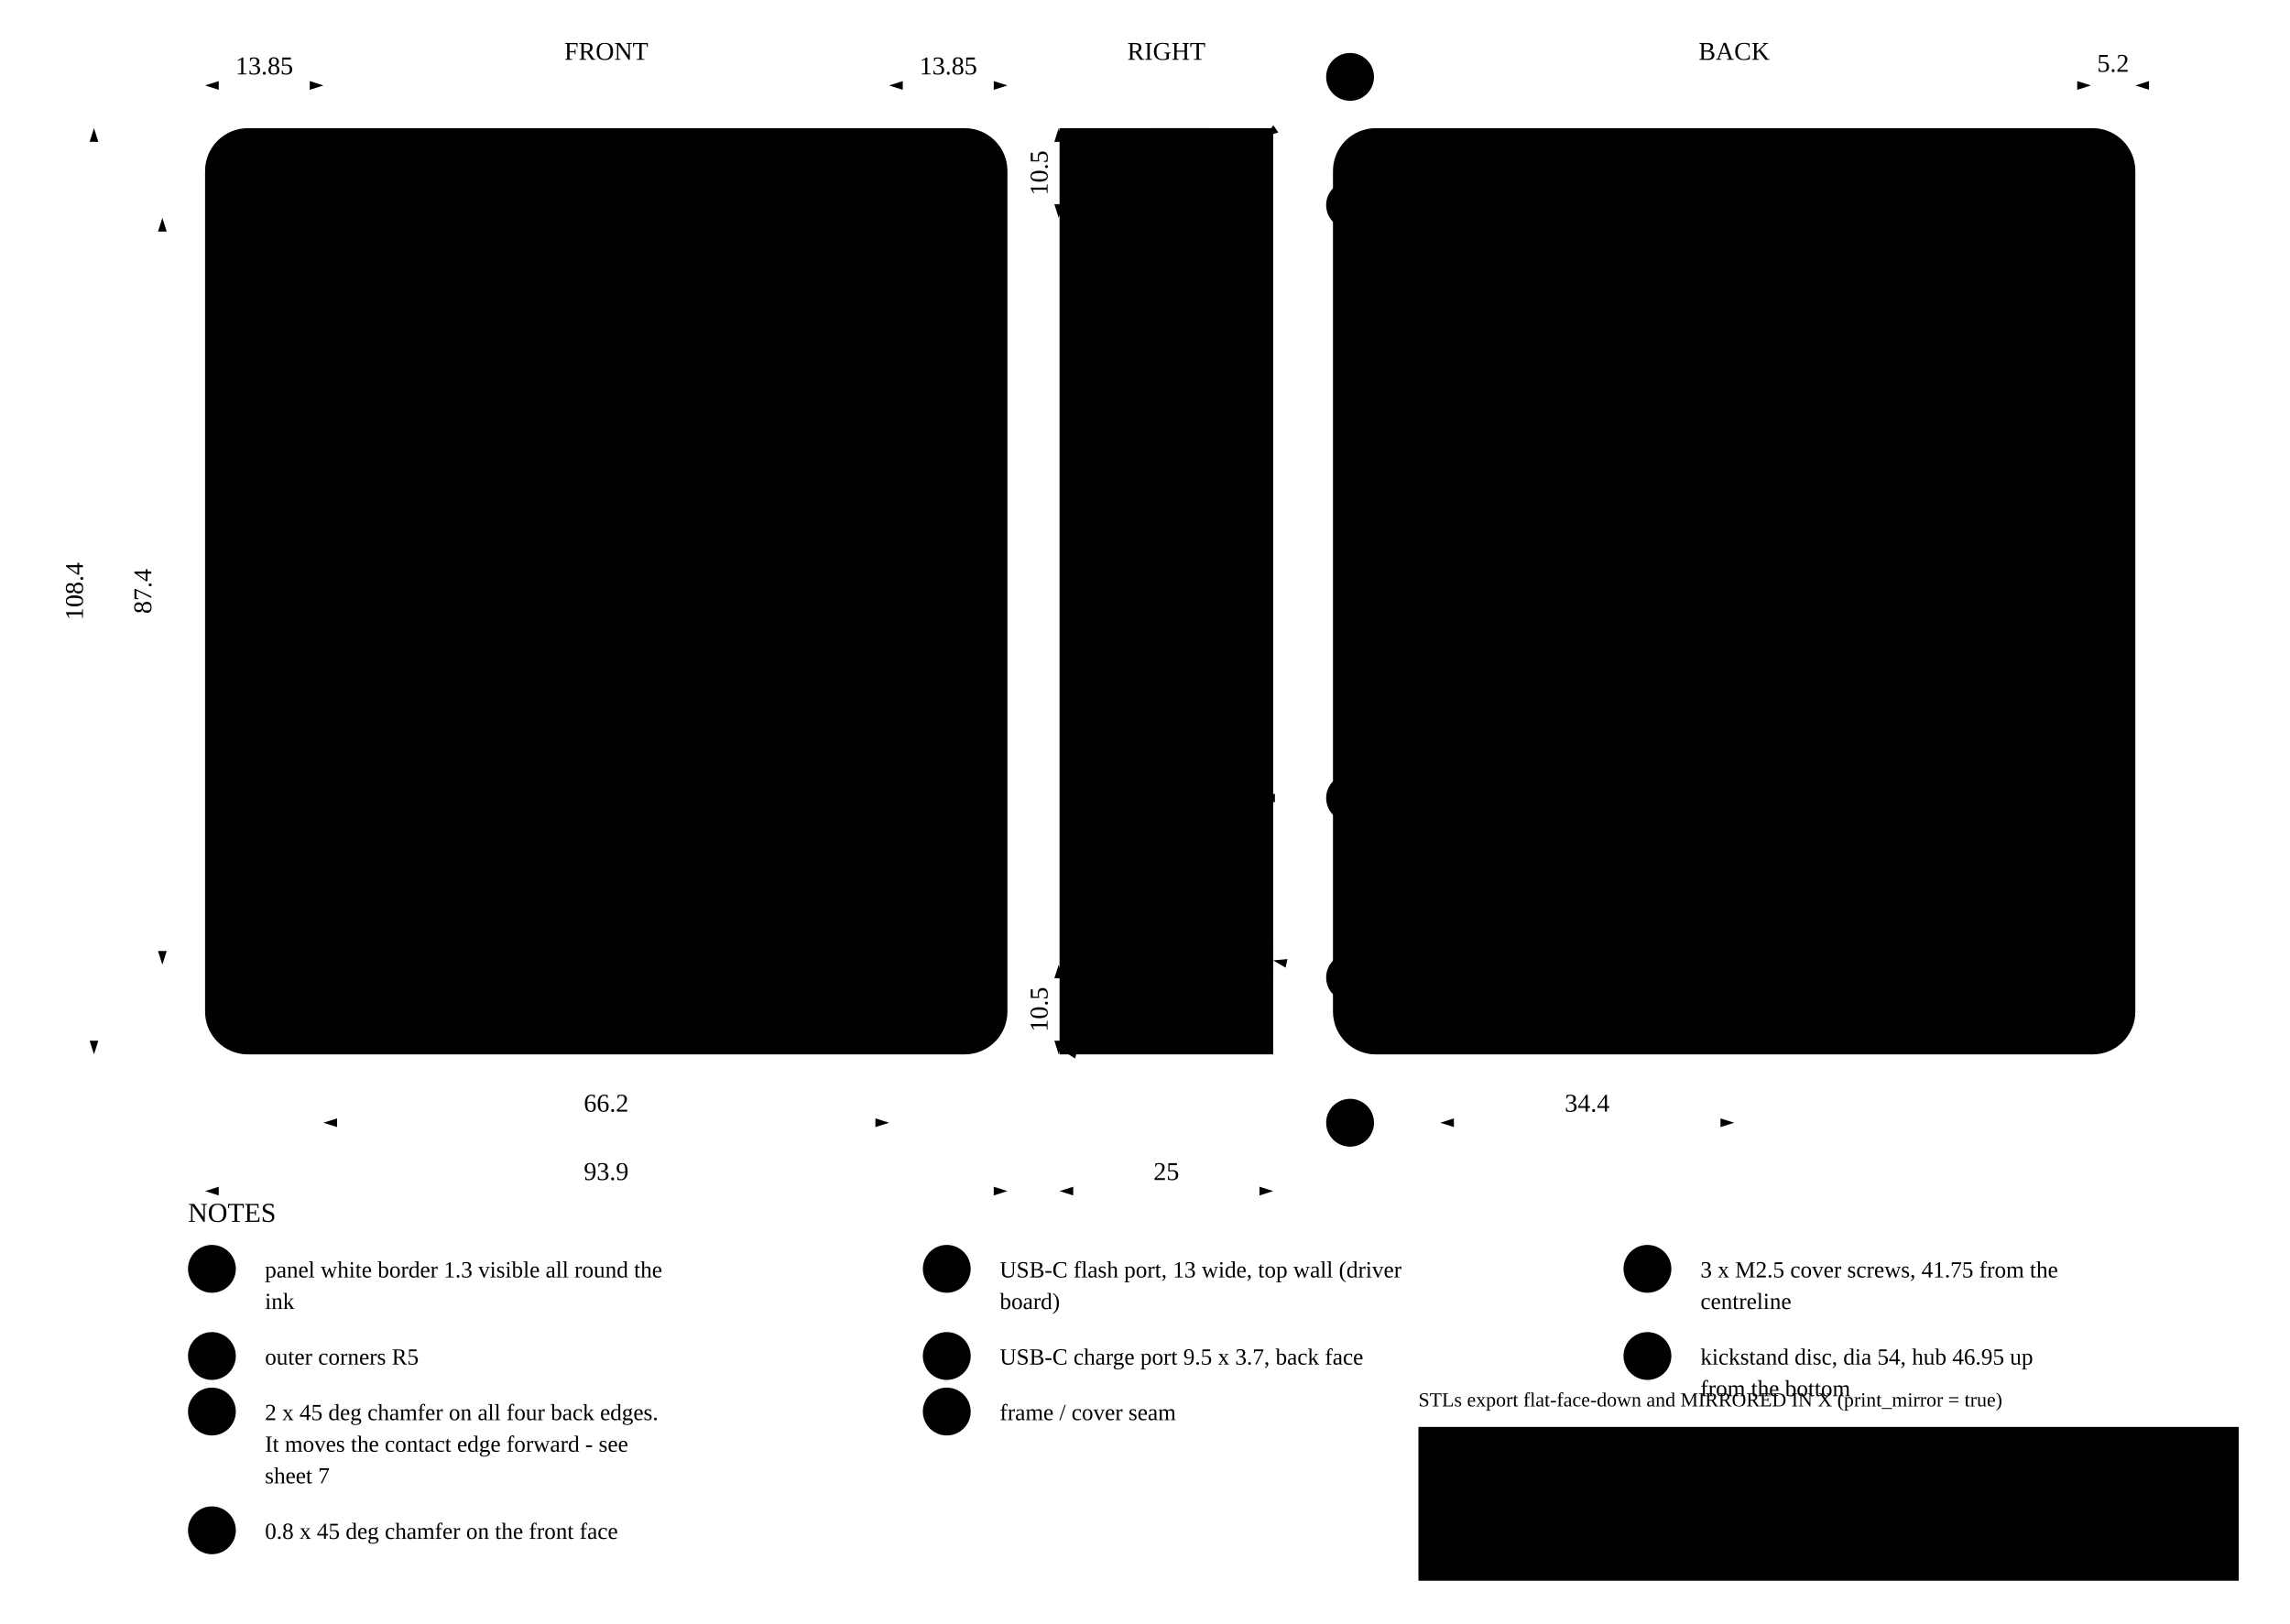
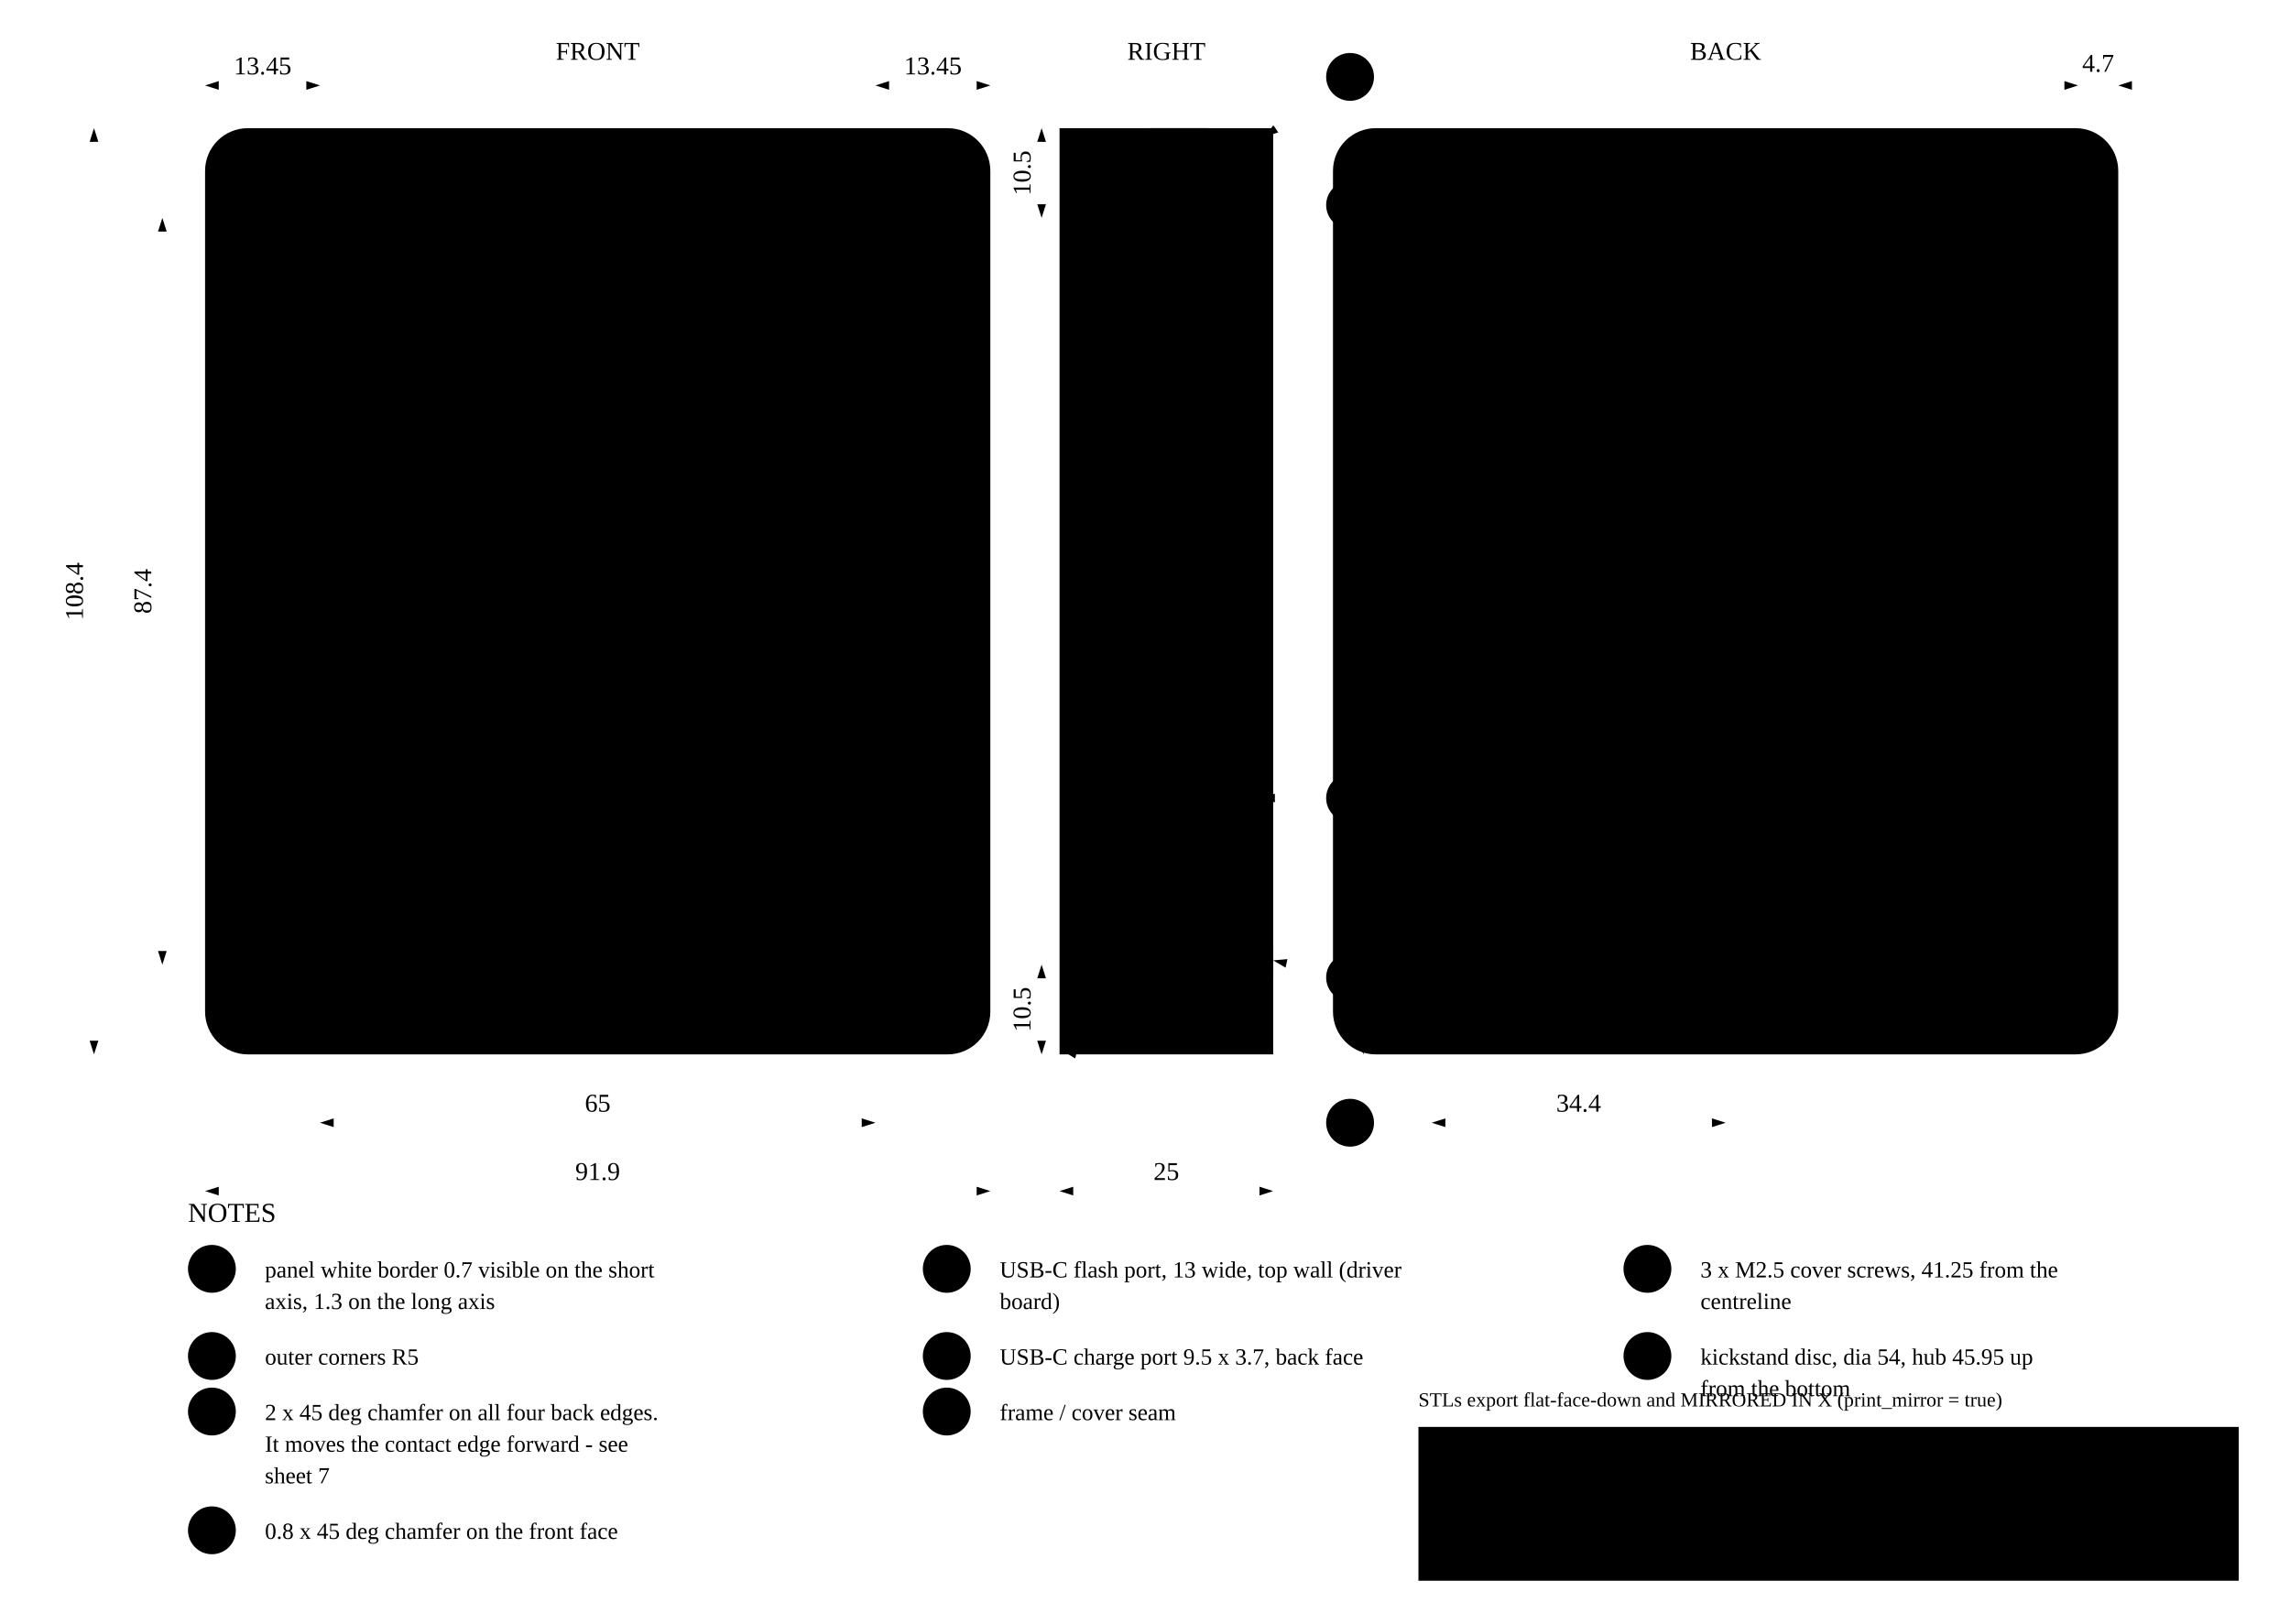
<svg xmlns="http://www.w3.org/2000/svg" class="dwg" width="1072" height="760" id="s1" viewBox="0 0 268 190" role="img">
-   <rect class="part" x="24.00" y="15.00" width="93.90" height="108.40" rx="5.00" />
-   <rect class="edge" x="37.85" y="25.50" width="66.20" height="87.40" rx="3.00" />
-   <rect class="ink" x="39.15" y="26.80" width="63.60" height="84.80" rx="0.00" />
-   <rect class="hid" x="28.50" y="17.70" width="78.50" height="103.00" rx="0.00" />
-   <line class="cl" x1="70.95" y1="11.00" x2="70.95" y2="127.40" />
-   <line class="cl" x1="20.00" y1="69.20" x2="121.90" y2="69.20" />
-   <text class="vlabel" x="70.95" y="7.00" text-anchor="middle" font-size="3.0">FRONT</text>
+   <rect class="part" x="24.00" y="15.00" width="91.90" height="108.40" rx="5.00" />
+   <rect class="edge" x="37.45" y="25.50" width="65.00" height="87.40" rx="3.00" />
+   <rect class="ink" x="38.15" y="26.80" width="63.60" height="84.80" rx="0.00" />
+   <rect class="hid" x="27.50" y="17.70" width="78.50" height="103.00" rx="0.00" />
+   <line class="cl" x1="69.95" y1="11.00" x2="69.95" y2="127.40" />
+   <line class="cl" x1="20.00" y1="69.20" x2="119.90" y2="69.20" />
+   <text class="vlabel" x="69.95" y="7.00" text-anchor="middle" font-size="3.0">FRONT</text>
  <line class="ext" x1="24.00" y1="123.40" x2="24.00" y2="140.60" />
-   <line class="ext" x1="117.90" y1="123.40" x2="117.90" y2="140.60" />
-   <line class="dim" x1="24.00" y1="139.40" x2="117.90" y2="139.40" />
+   <line class="ext" x1="115.90" y1="123.40" x2="115.90" y2="140.60" />
+   <line class="dim" x1="24.00" y1="139.40" x2="115.90" y2="139.40" />
  <path class="arrow" d="M24.00,139.40 L25.60,138.89 L25.60,139.91 Z" />
-   <path class="arrow" d="M117.90,139.40 L116.30,139.91 L116.30,138.89 Z" />
-   <text class="dimtxt" x="70.95" y="138.10" text-anchor="middle" font-size="3.0">93.9</text>
+   <path class="arrow" d="M115.90,139.40 L114.30,139.91 L114.30,138.89 Z" />
+   <text class="dimtxt" x="69.95" y="138.10" text-anchor="middle" font-size="3.0">91.9</text>
  <line class="ext" x1="24.00" y1="15.00" x2="9.80" y2="15.00" />
  <line class="ext" x1="24.00" y1="123.40" x2="9.80" y2="123.40" />
  <line class="dim" x1="11.00" y1="15.00" x2="11.00" y2="123.40" />
  <path class="arrow" d="M11.00,15.00 L11.51,16.60 L10.49,16.60 Z" />
  <path class="arrow" d="M11.00,123.40 L10.49,121.80 L11.51,121.80 Z" />
  <text class="dimtxt" x="9.70" y="69.20" text-anchor="middle" font-size="3.0" transform="rotate(-90 9.70 69.20)">108.4</text>
-   <line class="ext" x1="37.85" y1="112.90" x2="37.85" y2="132.60" />
-   <line class="ext" x1="104.05" y1="112.90" x2="104.05" y2="132.60" />
-   <line class="dim" x1="37.85" y1="131.40" x2="104.05" y2="131.40" />
-   <path class="arrow" d="M37.85,131.40 L39.45,130.89 L39.45,131.91 Z" />
-   <path class="arrow" d="M104.05,131.40 L102.45,131.91 L102.45,130.89 Z" />
-   <text class="dimtxt" x="70.95" y="130.10" text-anchor="middle" font-size="3.0">66.2</text>
-   <line class="ext" x1="37.85" y1="25.50" x2="17.80" y2="25.50" />
-   <line class="ext" x1="37.85" y1="112.90" x2="17.80" y2="112.90" />
+   <line class="ext" x1="37.45" y1="112.90" x2="37.45" y2="132.60" />
+   <line class="ext" x1="102.45" y1="112.90" x2="102.45" y2="132.60" />
+   <line class="dim" x1="37.45" y1="131.40" x2="102.45" y2="131.40" />
+   <path class="arrow" d="M37.45,131.40 L39.05,130.89 L39.05,131.91 Z" />
+   <path class="arrow" d="M102.45,131.40 L100.85,131.91 L100.85,130.89 Z" />
+   <text class="dimtxt" x="69.95" y="130.10" text-anchor="middle" font-size="3.0">65</text>
+   <line class="ext" x1="37.45" y1="25.50" x2="17.80" y2="25.50" />
+   <line class="ext" x1="37.45" y1="112.90" x2="17.80" y2="112.90" />
  <line class="dim" x1="19.00" y1="25.50" x2="19.00" y2="112.90" />
  <path class="arrow" d="M19.00,25.50 L19.51,27.10 L18.49,27.10 Z" />
  <path class="arrow" d="M19.00,112.90 L18.49,111.30 L19.51,111.30 Z" />
  <text class="dimtxt" x="17.70" y="69.20" text-anchor="middle" font-size="3.0" transform="rotate(-90 17.70 69.20)">87.4</text>
  <line class="ext" x1="24.00" y1="25.50" x2="24.00" y2="8.80" />
-   <line class="ext" x1="37.85" y1="25.50" x2="37.85" y2="8.80" />
-   <line class="dim" x1="24.00" y1="10.00" x2="37.85" y2="10.00" />
+   <line class="ext" x1="37.45" y1="25.50" x2="37.45" y2="8.80" />
+   <line class="dim" x1="24.00" y1="10.00" x2="37.45" y2="10.00" />
  <path class="arrow" d="M24.00,10.00 L25.60,9.49 L25.60,10.51 Z" />
-   <path class="arrow" d="M37.85,10.00 L36.25,10.51 L36.25,9.49 Z" />
-   <text class="dimtxt" x="30.93" y="8.70" text-anchor="middle" font-size="3.0">13.85</text>
-   <line class="ext" x1="104.05" y1="25.50" x2="104.05" y2="8.80" />
-   <line class="ext" x1="117.90" y1="25.50" x2="117.90" y2="8.80" />
-   <line class="dim" x1="104.05" y1="10.00" x2="117.90" y2="10.00" />
-   <path class="arrow" d="M104.05,10.00 L105.65,9.49 L105.65,10.51 Z" />
-   <path class="arrow" d="M117.90,10.00 L116.30,10.51 L116.30,9.49 Z" />
-   <text class="dimtxt" x="110.98" y="8.70" text-anchor="middle" font-size="3.0">13.85</text>
-   <line class="ext" x1="104.05" y1="15.00" x2="125.10" y2="15.00" />
-   <line class="ext" x1="104.05" y1="25.50" x2="125.10" y2="25.50" />
-   <line class="dim" x1="123.90" y1="15.00" x2="123.90" y2="25.50" />
-   <path class="arrow" d="M123.90,15.00 L124.41,16.60 L123.39,16.60 Z" />
-   <path class="arrow" d="M123.90,25.50 L123.39,23.90 L124.41,23.90 Z" />
-   <text class="dimtxt" x="122.60" y="20.25" text-anchor="middle" font-size="3.0" transform="rotate(-90 122.60 20.25)">10.5</text>
-   <line class="ext" x1="104.05" y1="112.90" x2="125.10" y2="112.90" />
-   <line class="ext" x1="104.05" y1="123.40" x2="125.10" y2="123.40" />
-   <line class="dim" x1="123.90" y1="112.90" x2="123.90" y2="123.40" />
-   <path class="arrow" d="M123.90,112.90 L124.41,114.50 L123.39,114.50 Z" />
-   <path class="arrow" d="M123.90,123.40 L123.39,121.80 L124.41,121.80 Z" />
-   <text class="dimtxt" x="122.60" y="118.15" text-anchor="middle" font-size="3.0" transform="rotate(-90 122.60 118.15)">10.5</text>
-   <line class="dim" x1="38.55" y1="29.50" x2="31.85" y2="18.50" />
-   <path class="arrow" d="M38.55,29.50 L37.28,28.40 L38.15,27.87 Z" />
-   <circle class="balloon" cx="31.85" cy="18.50" r="2.80" />
-   <text class="baltxt" x="31.85" y="19.65" text-anchor="middle" font-size="3.1">1</text>
+   <path class="arrow" d="M37.45,10.00 L35.85,10.51 L35.85,9.49 Z" />
+   <text class="dimtxt" x="30.73" y="8.70" text-anchor="middle" font-size="3.0">13.45</text>
+   <line class="ext" x1="102.45" y1="25.50" x2="102.45" y2="8.80" />
+   <line class="ext" x1="115.90" y1="25.50" x2="115.90" y2="8.80" />
+   <line class="dim" x1="102.45" y1="10.00" x2="115.90" y2="10.00" />
+   <path class="arrow" d="M102.45,10.00 L104.05,9.49 L104.05,10.51 Z" />
+   <path class="arrow" d="M115.90,10.00 L114.30,10.51 L114.30,9.49 Z" />
+   <text class="dimtxt" x="109.18" y="8.70" text-anchor="middle" font-size="3.0">13.45</text>
+   <line class="ext" x1="102.45" y1="15.00" x2="123.10" y2="15.00" />
+   <line class="ext" x1="102.45" y1="25.50" x2="123.10" y2="25.50" />
+   <line class="dim" x1="121.90" y1="15.00" x2="121.90" y2="25.50" />
+   <path class="arrow" d="M121.90,15.00 L122.41,16.60 L121.39,16.60 Z" />
+   <path class="arrow" d="M121.90,25.50 L121.39,23.90 L122.41,23.90 Z" />
+   <text class="dimtxt" x="120.60" y="20.25" text-anchor="middle" font-size="3.0" transform="rotate(-90 120.60 20.25)">10.5</text>
+   <line class="ext" x1="102.45" y1="112.90" x2="123.10" y2="112.90" />
+   <line class="ext" x1="102.45" y1="123.40" x2="123.10" y2="123.40" />
+   <line class="dim" x1="121.90" y1="112.90" x2="121.90" y2="123.40" />
+   <path class="arrow" d="M121.90,112.90 L122.41,114.50 L121.39,114.50 Z" />
+   <path class="arrow" d="M121.90,123.40 L121.39,121.80 L122.41,121.80 Z" />
+   <text class="dimtxt" x="120.60" y="118.15" text-anchor="middle" font-size="3.0" transform="rotate(-90 120.60 118.15)">10.5</text>
+   <line class="dim" x1="38.15" y1="29.50" x2="31.45" y2="18.50" />
+   <path class="arrow" d="M38.15,29.50 L36.88,28.40 L37.75,27.87 Z" />
+   <circle class="balloon" cx="31.45" cy="18.50" r="2.80" />
+   <text class="baltxt" x="31.45" y="19.65" text-anchor="middle" font-size="3.1">1</text>
  <line class="dim" x1="26.40" y1="121.00" x2="35.00" y2="112.40" />
  <path class="arrow" d="M26.40,121.00 L27.17,119.51 L27.89,120.23 Z" />
  <circle class="balloon" cx="35.00" cy="112.40" r="2.80" />
  <text class="baltxt" x="35.00" y="113.55" text-anchor="middle" font-size="3.1">2</text>
  <rect class="part" x="124.00" y="15.00" width="25.00" height="108.40" rx="0.00" />
  <line class="hid" x1="147.60" y1="15.00" x2="147.60" y2="123.40" />
  <line class="edge" x1="124.00" y1="15.80" x2="124.80" y2="15.00" />
  <line class="edge" x1="124.00" y1="122.60" x2="124.80" y2="123.40" />
  <line class="edge" x1="147.00" y1="15.00" x2="149.00" y2="17.00" />
  <line class="edge" x1="147.00" y1="123.40" x2="149.00" y2="121.40" />
  <rect class="cut" x="134.60" y="15.00" width="6.80" height="1.60" rx="0.00" />
  <rect class="cut" x="148.00" y="110.55" width="1.00" height="3.70" rx="0.00" />
  <text class="vlabel" x="136.50" y="7.00" text-anchor="middle" font-size="3.0">RIGHT</text>
  <line class="ext" x1="124.00" y1="123.40" x2="124.00" y2="140.60" />
  <line class="ext" x1="149.00" y1="123.40" x2="149.00" y2="140.60" />
  <line class="dim" x1="124.00" y1="139.40" x2="149.00" y2="139.40" />
  <path class="arrow" d="M124.00,139.40 L125.60,138.89 L125.60,139.91 Z" />
  <path class="arrow" d="M149.00,139.40 L147.40,139.91 L147.40,138.89 Z" />
  <text class="dimtxt" x="136.50" y="138.10" text-anchor="middle" font-size="3.0">25</text>
  <line class="dim" x1="148.00" y1="16.00" x2="158.00" y2="9.00" />
  <path class="arrow" d="M148.00,16.00 L149.02,14.66 L149.60,15.50 Z" />
  <circle class="balloon" cx="158.00" cy="9.00" r="2.80" />
  <text class="baltxt" x="158.00" y="10.15" text-anchor="middle" font-size="3.1">3</text>
  <line class="dim" x1="124.40" y1="123.00" x2="158.00" y2="131.40" />
  <path class="arrow" d="M124.40,123.00 L126.08,122.89 L125.83,123.88 Z" />
  <circle class="balloon" cx="158.00" cy="131.40" r="2.80" />
  <text class="baltxt" x="158.00" y="132.55" text-anchor="middle" font-size="3.1">4</text>
  <line class="dim" x1="138.00" y1="15.80" x2="158.00" y2="24.00" />
  <path class="arrow" d="M138.00,15.80 L139.67,15.93 L139.29,16.88 Z" />
  <circle class="balloon" cx="158.00" cy="24.00" r="2.80" />
  <text class="baltxt" x="158.00" y="25.15" text-anchor="middle" font-size="3.1">5</text>
  <line class="dim" x1="149.00" y1="112.40" x2="158.00" y2="114.40" />
  <path class="arrow" d="M149.00,112.40 L150.67,112.25 L150.45,113.25 Z" />
  <circle class="balloon" cx="158.00" cy="114.40" r="2.80" />
  <text class="baltxt" x="158.00" y="115.55" text-anchor="middle" font-size="3.1">6</text>
  <line class="dim" x1="147.60" y1="93.40" x2="158.00" y2="93.40" />
  <path class="arrow" d="M147.60,93.40 L149.20,92.89 L149.20,93.91 Z" />
  <circle class="balloon" cx="158.00" cy="93.40" r="2.80" />
  <text class="baltxt" x="158.00" y="94.55" text-anchor="middle" font-size="3.1">7</text>
-   <rect class="part" x="156.00" y="15.00" width="93.90" height="108.40" rx="5.00" />
-   <circle class="edge" cx="202.95" cy="76.45" r="27.00" />
-   <circle class="hid" cx="202.95" cy="76.45" r="28.65" />
-   <rect class="cut" x="163.80" y="110.55" width="9.50" height="3.70" rx="1.20" />
-   <circle class="cut" cx="244.70" cy="109.40" r="2.70" />
-   <circle class="cut" cx="244.70" cy="69.20" r="2.70" />
-   <circle class="cut" cx="244.70" cy="29.00" r="2.70" />
-   <line class="cl" x1="202.95" y1="11.00" x2="202.95" y2="127.40" />
-   <line class="cl" x1="152.00" y1="76.45" x2="253.90" y2="76.45" />
-   <text class="vlabel" x="202.95" y="7.00" text-anchor="middle" font-size="3.0">BACK</text>
-   <line class="ext" x1="156.00" y1="76.45" x2="146.80" y2="76.45" />
+   <rect class="part" x="156.00" y="15.00" width="91.90" height="108.40" rx="5.00" />
+   <circle class="edge" cx="201.95" cy="77.45" r="27.00" />
+   <circle class="hid" cx="201.95" cy="77.45" r="28.65" />
+   <rect class="cut" x="162.80" y="110.55" width="9.50" height="3.70" rx="1.20" />
+   <circle class="cut" cx="243.20" cy="109.40" r="2.70" />
+   <circle class="cut" cx="243.20" cy="69.20" r="2.70" />
+   <circle class="cut" cx="243.20" cy="29.00" r="2.70" />
+   <line class="cl" x1="201.95" y1="11.00" x2="201.95" y2="127.40" />
+   <line class="cl" x1="152.00" y1="77.45" x2="251.90" y2="77.45" />
+   <text class="vlabel" x="201.95" y="7.00" text-anchor="middle" font-size="3.0">BACK</text>
+   <line class="ext" x1="156.00" y1="77.45" x2="146.80" y2="77.45" />
  <line class="ext" x1="156.00" y1="123.40" x2="146.80" y2="123.40" />
-   <line class="dim" x1="148.00" y1="76.45" x2="148.00" y2="123.40" />
-   <path class="arrow" d="M148.00,76.45 L148.51,78.05 L147.49,78.05 Z" />
+   <line class="dim" x1="148.00" y1="77.45" x2="148.00" y2="123.40" />
+   <path class="arrow" d="M148.00,77.45 L148.51,79.05 L147.49,79.05 Z" />
  <path class="arrow" d="M148.00,123.40 L147.49,121.80 L148.51,121.80 Z" />
-   <text class="dimtxt" x="146.70" y="99.93" text-anchor="middle" font-size="3.0" transform="rotate(-90 146.70 99.93)">46.95</text>
-   <line class="ext" x1="202.95" y1="112.40" x2="202.95" y2="132.60" />
-   <line class="ext" x1="168.55" y1="112.40" x2="168.55" y2="132.60" />
-   <line class="dim" x1="202.95" y1="131.40" x2="168.55" y2="131.40" />
-   <path class="arrow" d="M202.95,131.40 L201.35,131.91 L201.35,130.89 Z" />
-   <path class="arrow" d="M168.55,131.40 L170.15,130.89 L170.15,131.91 Z" />
-   <text class="dimtxt" x="185.75" y="130.10" text-anchor="middle" font-size="3.0">34.4</text>
-   <line class="ext" x1="168.55" y1="112.40" x2="159.35" y2="112.40" />
-   <line class="ext" x1="168.55" y1="123.40" x2="159.35" y2="123.40" />
-   <line class="dim" x1="160.55" y1="112.40" x2="160.55" y2="123.40" />
-   <path class="arrow" d="M160.55,112.40 L161.06,114.00 L160.04,114.00 Z" />
-   <path class="arrow" d="M160.55,123.40 L160.04,121.80 L161.06,121.80 Z" />
-   <text class="dimtxt" x="159.25" y="117.90" text-anchor="middle" font-size="3.0" transform="rotate(-90 159.25 117.90)">11</text>
-   <line class="ext" x1="244.70" y1="29.00" x2="244.70" y2="8.80" />
-   <line class="ext" x1="249.90" y1="29.00" x2="249.90" y2="8.80" />
-   <line class="dim" x1="244.70" y1="10.00" x2="249.90" y2="10.00" />
-   <line class="dim" x1="240.70" y1="10.00" x2="244.70" y2="10.00" />
-   <line class="dim" x1="249.90" y1="10.00" x2="253.90" y2="10.00" />
-   <path class="arrow" d="M244.70,10.00 L243.10,10.51 L243.10,9.49 Z" />
-   <path class="arrow" d="M249.90,10.00 L251.50,9.49 L251.50,10.51 Z" />
-   <text class="dimtxt" x="247.30" y="8.40" text-anchor="middle" font-size="3.0">5.2</text>
-   <line class="dim" x1="173.30" y1="112.40" x2="184.55" y2="104.40" />
-   <path class="arrow" d="M173.30,112.40 L174.31,111.06 L174.90,111.89 Z" />
-   <circle class="balloon" cx="184.55" cy="104.40" r="2.80" />
-   <text class="baltxt" x="184.55" y="105.55" text-anchor="middle" font-size="3.1">6</text>
-   <line class="dim" x1="244.70" y1="69.20" x2="233.70" y2="77.20" />
-   <path class="arrow" d="M244.70,69.20 L243.71,70.56 L243.10,69.73 Z" />
-   <circle class="balloon" cx="233.70" cy="77.20" r="2.80" />
-   <text class="baltxt" x="233.70" y="78.35" text-anchor="middle" font-size="3.1">8</text>
-   <line class="dim" x1="222.12" y1="57.28" x2="229.12" y2="50.28" />
-   <path class="arrow" d="M222.12,57.28 L222.89,55.79 L223.61,56.51 Z" />
-   <circle class="balloon" cx="229.12" cy="50.28" r="2.80" />
-   <text class="baltxt" x="229.12" y="51.43" text-anchor="middle" font-size="3.1">9</text>
+   <text class="dimtxt" x="146.70" y="100.43" text-anchor="middle" font-size="3.0" transform="rotate(-90 146.70 100.43)">45.95</text>
+   <line class="ext" x1="201.95" y1="112.40" x2="201.95" y2="132.60" />
+   <line class="ext" x1="167.55" y1="112.40" x2="167.55" y2="132.60" />
+   <line class="dim" x1="201.95" y1="131.40" x2="167.55" y2="131.40" />
+   <path class="arrow" d="M201.95,131.40 L200.35,131.91 L200.35,130.89 Z" />
+   <path class="arrow" d="M167.55,131.40 L169.15,130.89 L169.15,131.91 Z" />
+   <text class="dimtxt" x="184.75" y="130.10" text-anchor="middle" font-size="3.0">34.4</text>
+   <line class="ext" x1="167.55" y1="112.40" x2="158.35" y2="112.40" />
+   <line class="ext" x1="167.55" y1="123.40" x2="158.35" y2="123.40" />
+   <line class="dim" x1="159.55" y1="112.40" x2="159.55" y2="123.40" />
+   <path class="arrow" d="M159.55,112.40 L160.06,114.00 L159.04,114.00 Z" />
+   <path class="arrow" d="M159.55,123.40 L159.04,121.80 L160.06,121.80 Z" />
+   <text class="dimtxt" x="158.25" y="117.90" text-anchor="middle" font-size="3.0" transform="rotate(-90 158.25 117.90)">11</text>
+   <line class="ext" x1="243.20" y1="29.00" x2="243.20" y2="8.80" />
+   <line class="ext" x1="247.90" y1="29.00" x2="247.90" y2="8.80" />
+   <line class="dim" x1="243.20" y1="10.00" x2="247.90" y2="10.00" />
+   <line class="dim" x1="239.20" y1="10.00" x2="243.20" y2="10.00" />
+   <line class="dim" x1="247.90" y1="10.00" x2="251.90" y2="10.00" />
+   <path class="arrow" d="M243.20,10.00 L241.60,10.51 L241.60,9.49 Z" />
+   <path class="arrow" d="M247.90,10.00 L249.50,9.49 L249.50,10.51 Z" />
+   <text class="dimtxt" x="245.55" y="8.40" text-anchor="middle" font-size="3.0">4.7</text>
+   <line class="dim" x1="172.30" y1="112.40" x2="183.55" y2="104.40" />
+   <path class="arrow" d="M172.30,112.40 L173.31,111.06 L173.90,111.89 Z" />
+   <circle class="balloon" cx="183.55" cy="104.40" r="2.80" />
+   <text class="baltxt" x="183.55" y="105.55" text-anchor="middle" font-size="3.1">6</text>
+   <line class="dim" x1="243.20" y1="69.20" x2="232.20" y2="77.20" />
+   <path class="arrow" d="M243.20,69.20 L242.21,70.56 L241.60,69.73 Z" />
+   <circle class="balloon" cx="232.20" cy="77.20" r="2.80" />
+   <text class="baltxt" x="232.20" y="78.35" text-anchor="middle" font-size="3.1">8</text>
+   <line class="dim" x1="221.12" y1="58.28" x2="228.12" y2="51.28" />
+   <path class="arrow" d="M221.12,58.28 L221.89,56.79 L222.61,57.51 Z" />
+   <circle class="balloon" cx="228.12" cy="51.28" r="2.80" />
+   <text class="baltxt" x="228.12" y="52.43" text-anchor="middle" font-size="3.1">9</text>
  <text class="vlabel" x="22.00" y="143.00" text-anchor="start" font-size="3.2">NOTES</text>
  <circle class="balloon" cx="24.80" cy="148.50" r="2.80" />
  <text class="baltxt" x="24.80" y="149.65" text-anchor="middle" font-size="3.1">1</text>
-   <text class="note" x="31.00" y="149.50" text-anchor="start" font-size="2.7">panel white border 1.3 visible all round the</text>
-   <text class="note" x="31.00" y="153.20" text-anchor="start" font-size="2.7">ink</text>
+   <text class="note" x="31.00" y="149.50" text-anchor="start" font-size="2.7">panel white border 0.7 visible on the short</text>
+   <text class="note" x="31.00" y="153.20" text-anchor="start" font-size="2.7">axis, 1.3 on the long axis</text>
  <circle class="balloon" cx="24.80" cy="158.70" r="2.80" />
  <text class="baltxt" x="24.80" y="159.85" text-anchor="middle" font-size="3.1">2</text>
  <text class="note" x="31.00" y="159.70" text-anchor="start" font-size="2.7">outer corners R5</text>
  <circle class="balloon" cx="24.80" cy="165.20" r="2.80" />
  <text class="baltxt" x="24.80" y="166.35" text-anchor="middle" font-size="3.1">3</text>
  <text class="note" x="31.00" y="166.20" text-anchor="start" font-size="2.7">2 x 45 deg chamfer on all four back edges.</text>
  <text class="note" x="31.00" y="169.90" text-anchor="start" font-size="2.7">It moves the contact edge forward - see</text>
  <text class="note" x="31.00" y="173.60" text-anchor="start" font-size="2.7">sheet 7</text>
  <circle class="balloon" cx="24.80" cy="179.10" r="2.80" />
  <text class="baltxt" x="24.80" y="180.25" text-anchor="middle" font-size="3.1">4</text>
  <text class="note" x="31.00" y="180.10" text-anchor="start" font-size="2.7">0.8 x 45 deg chamfer on the front face</text>
  <text class="vlabel" x="108.00" y="143.00" text-anchor="start" font-size="3.2"> </text>
  <circle class="balloon" cx="110.80" cy="148.50" r="2.80" />
  <text class="baltxt" x="110.80" y="149.65" text-anchor="middle" font-size="3.1">5</text>
  <text class="note" x="117.00" y="149.50" text-anchor="start" font-size="2.7">USB-C flash port, 13 wide, top wall (driver</text>
  <text class="note" x="117.00" y="153.20" text-anchor="start" font-size="2.7">board)</text>
  <circle class="balloon" cx="110.80" cy="158.70" r="2.80" />
  <text class="baltxt" x="110.80" y="159.85" text-anchor="middle" font-size="3.1">6</text>
  <text class="note" x="117.00" y="159.70" text-anchor="start" font-size="2.7">USB-C charge port 9.5 x 3.7, back face</text>
  <circle class="balloon" cx="110.80" cy="165.20" r="2.80" />
  <text class="baltxt" x="110.80" y="166.35" text-anchor="middle" font-size="3.1">7</text>
  <text class="note" x="117.00" y="166.20" text-anchor="start" font-size="2.7">frame / cover seam</text>
  <text class="vlabel" x="190.00" y="143.00" text-anchor="start" font-size="3.2"> </text>
  <circle class="balloon" cx="192.80" cy="148.50" r="2.80" />
  <text class="baltxt" x="192.80" y="149.65" text-anchor="middle" font-size="3.1">8</text>
-   <text class="note" x="199.00" y="149.50" text-anchor="start" font-size="2.7">3 x M2.5 cover screws, 41.75 from the</text>
+   <text class="note" x="199.00" y="149.50" text-anchor="start" font-size="2.7">3 x M2.5 cover screws, 41.25 from the</text>
  <text class="note" x="199.00" y="153.20" text-anchor="start" font-size="2.7">centreline</text>
  <circle class="balloon" cx="192.80" cy="158.70" r="2.80" />
  <text class="baltxt" x="192.80" y="159.85" text-anchor="middle" font-size="3.1">9</text>
-   <text class="note" x="199.00" y="159.70" text-anchor="start" font-size="2.7">kickstand disc, dia 54, hub 46.95 up</text>
+   <text class="note" x="199.00" y="159.70" text-anchor="start" font-size="2.7">kickstand disc, dia 54, hub 45.95 up</text>
  <text class="note" x="199.00" y="163.40" text-anchor="start" font-size="2.7">from the bottom</text>
  <text class="note" x="166.00" y="164.60" text-anchor="start" font-size="2.35">STLs export flat-face-down and MIRRORED IN X (print_mirror = true)</text>
  <rect class="tbframe" x="166.00" y="167.00" width="96.00" height="18.00" rx="0.00" />
  <line class="tbrule" x1="166.00" y1="176.00" x2="262.00" y2="176.00" />
  <line class="tbrule" x1="218.80" y1="176.00" x2="218.80" y2="185.00" />
  <line class="tbrule" x1="240.88" y1="176.00" x2="240.88" y2="185.00" />
  <text class="tbname" x="168.00" y="173.12" text-anchor="start" font-size="3.6">ASSEMBLY / ENVELOPE</text>
  <text class="tbmeta" x="168.00" y="182.30" text-anchor="start" font-size="2.4">UNITS mm · SCALE 1:1</text>
  <text class="tbmeta" x="221.20" y="182.30" text-anchor="start" font-size="2.4">SHEET 1/8</text>
  <text class="tbmeta" x="242.80" y="182.30" text-anchor="start" font-size="2.4">REV E</text>
</svg>
